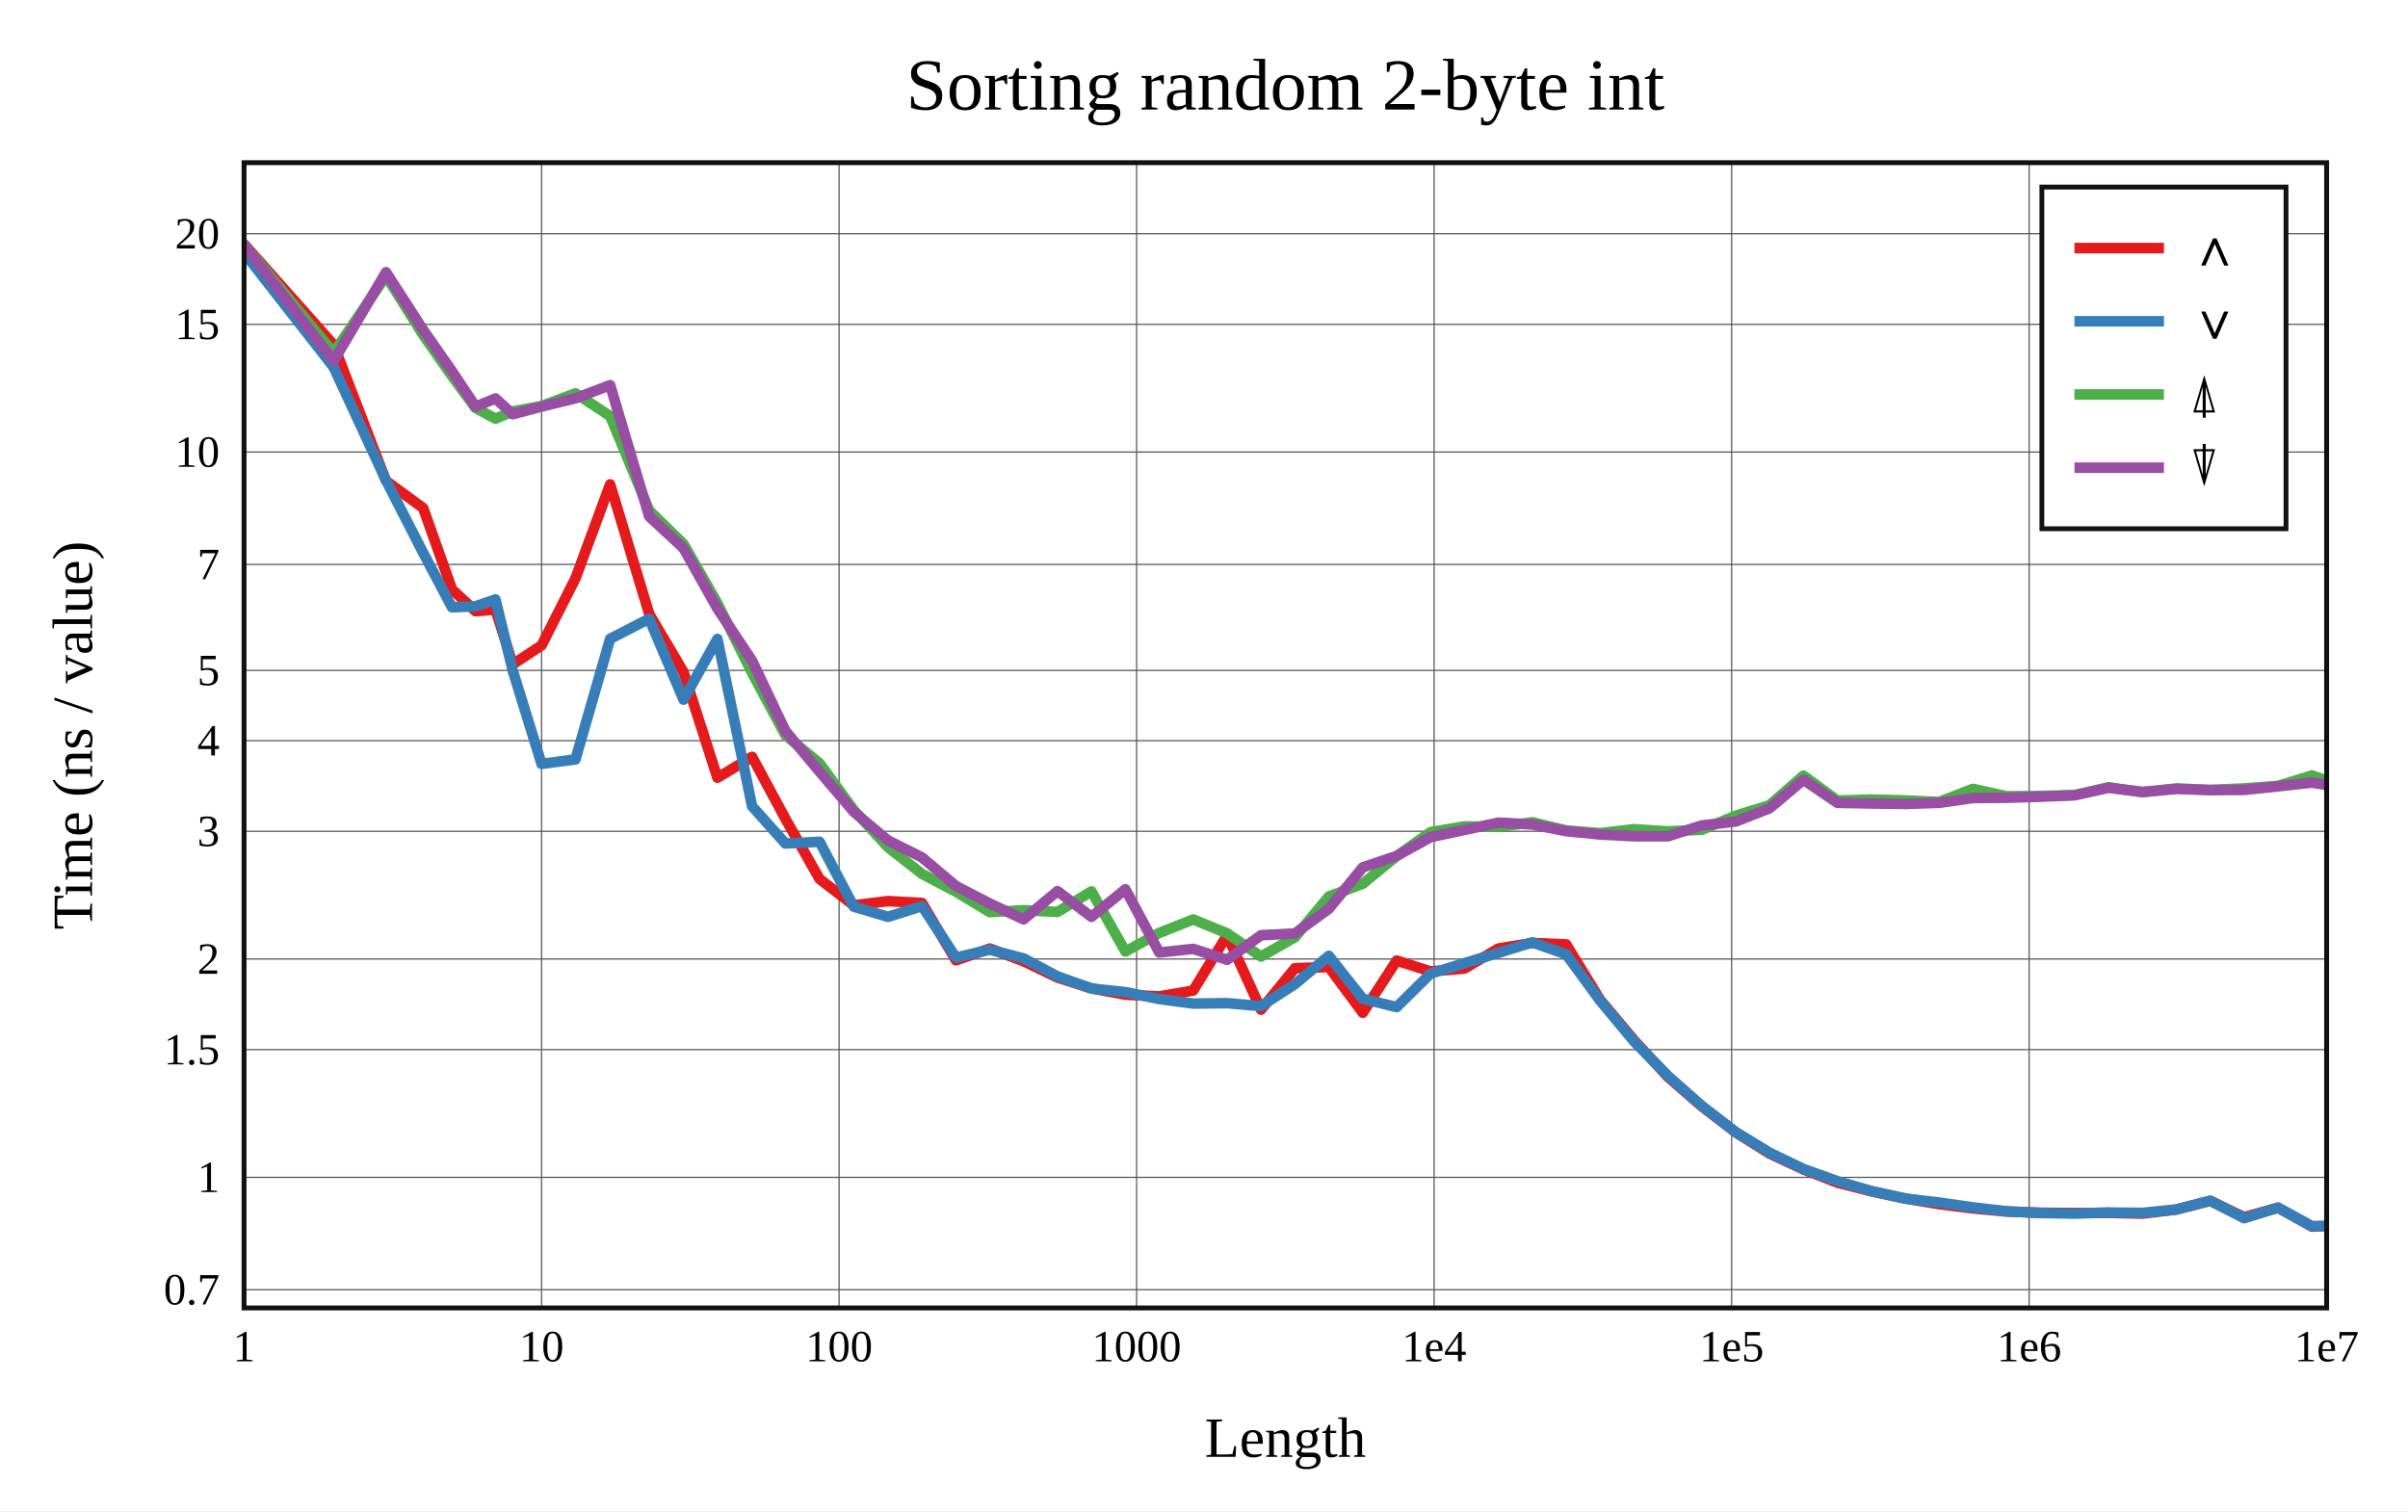
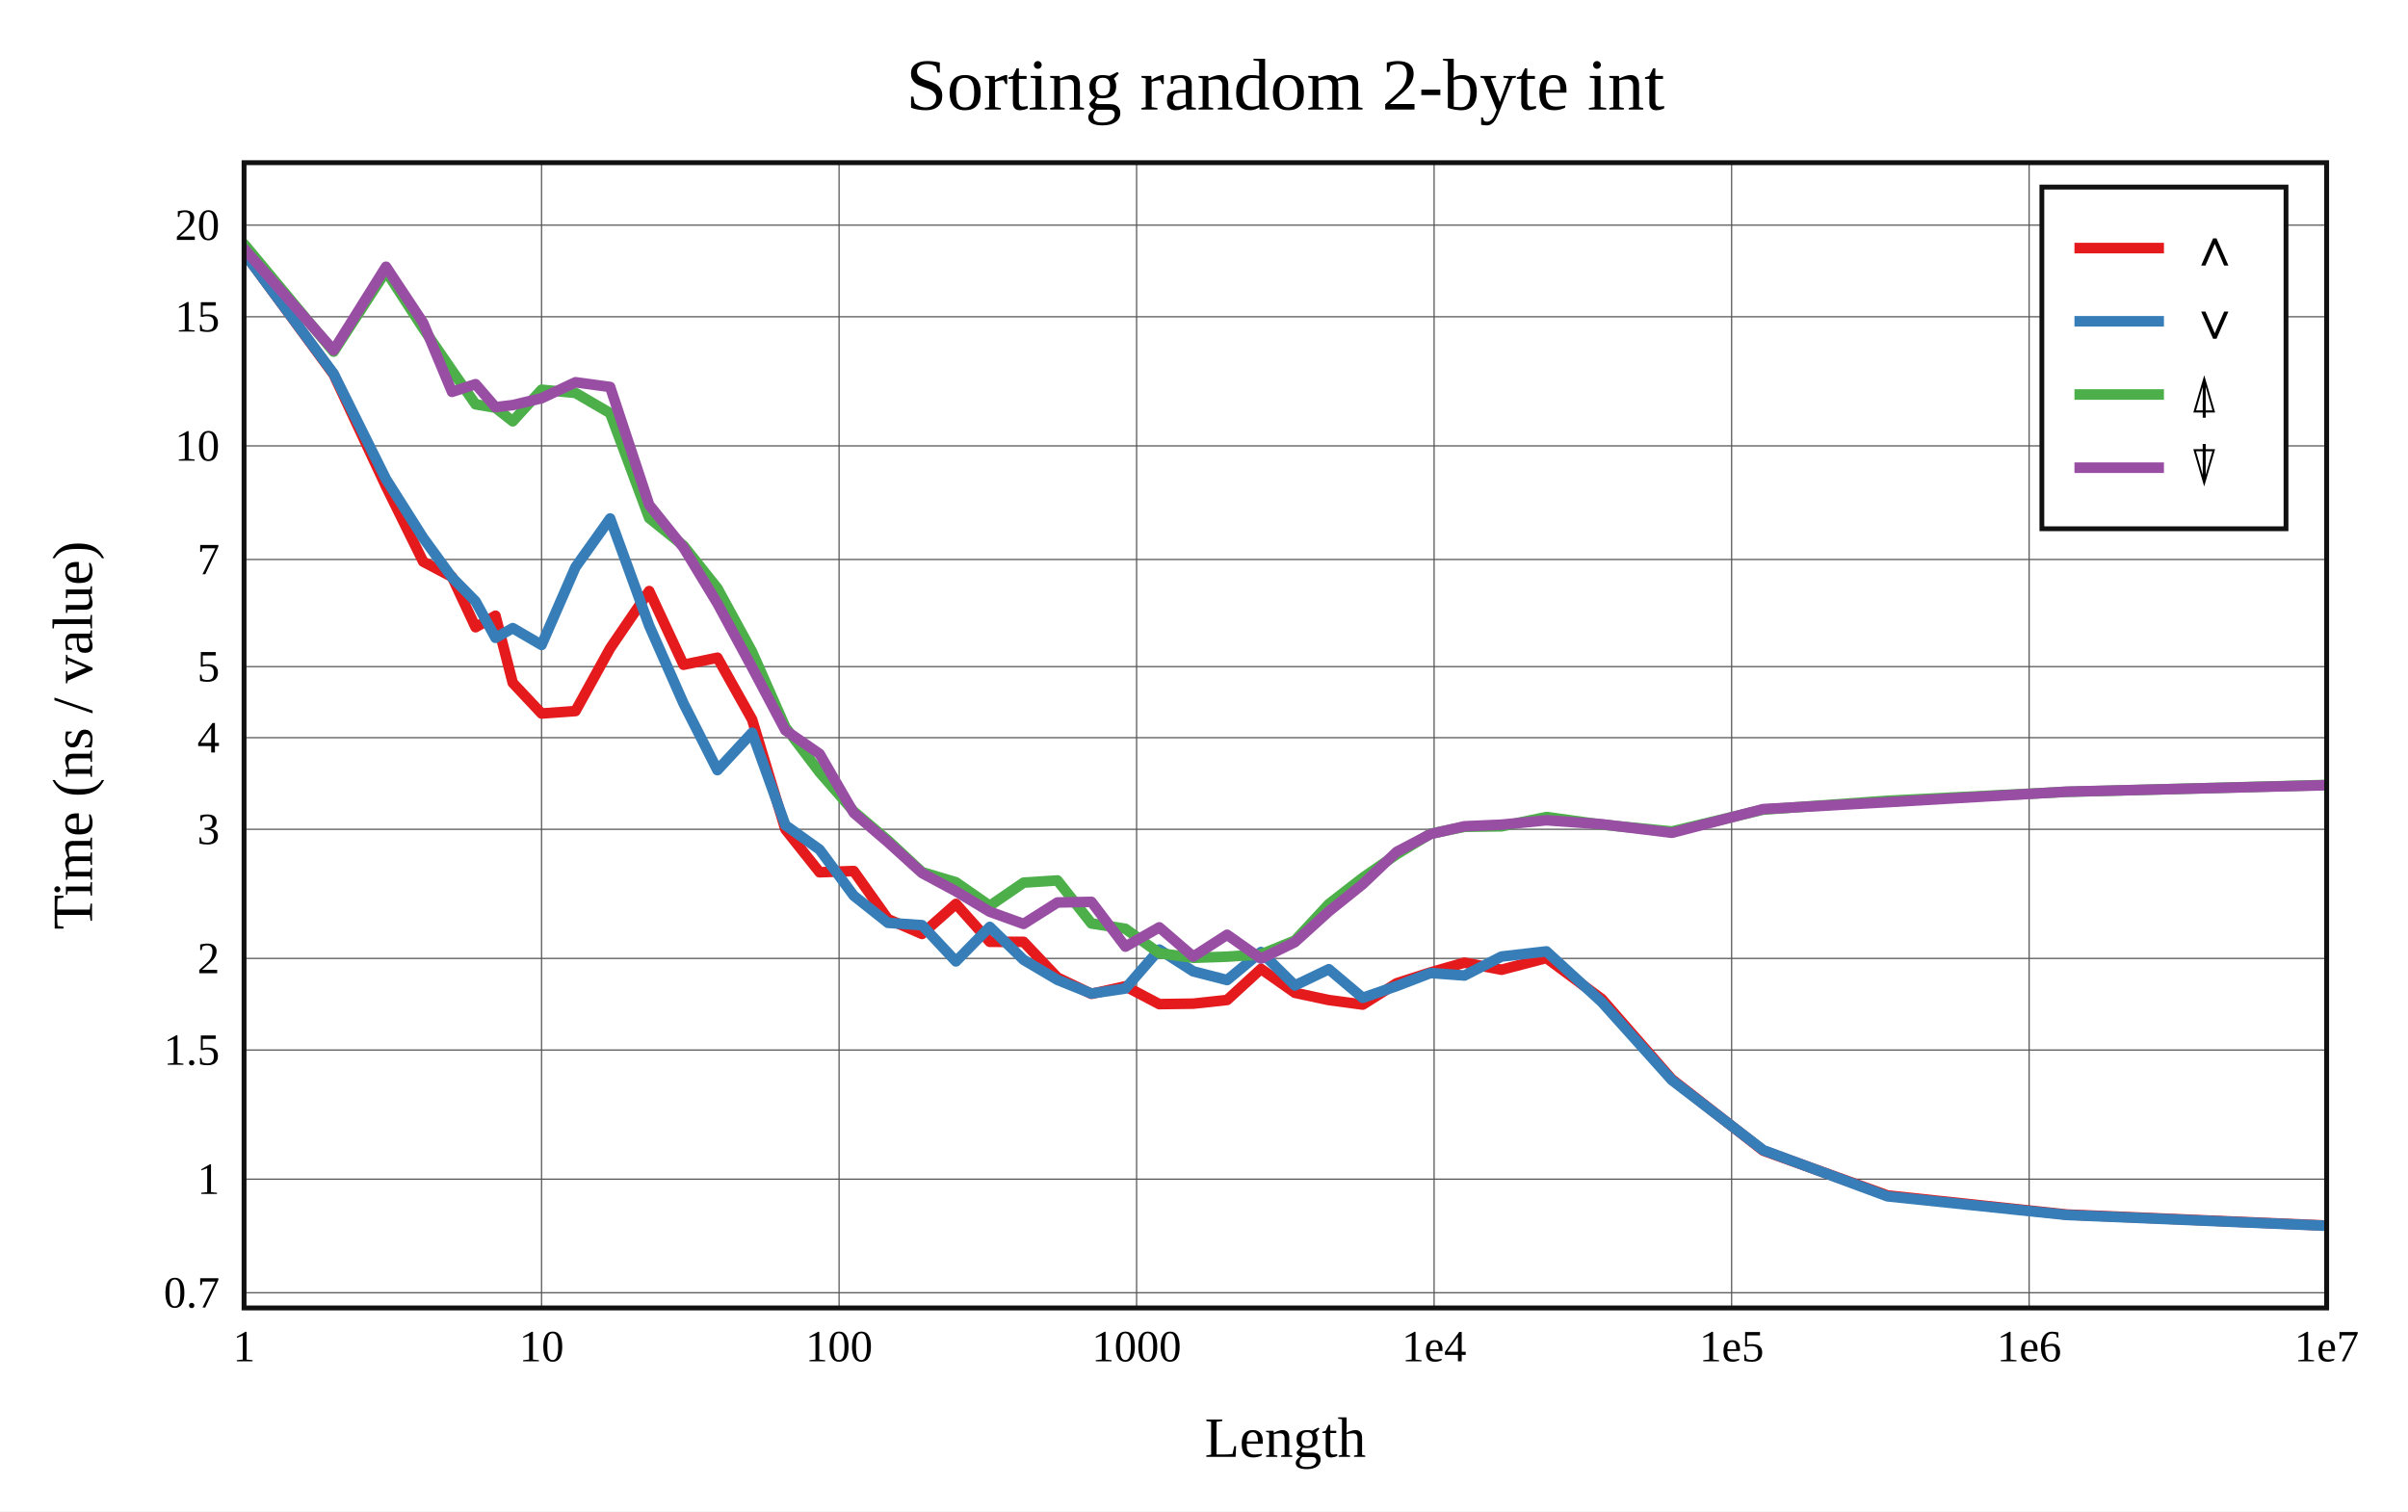
<svg xmlns="http://www.w3.org/2000/svg" viewBox="-60 -40 592 371.6" height="557.4" width="888">
  <g stroke-width="2.6" font-size="14px" text-anchor="middle">
    <defs>
      <clipPath id="clip">
        <rect x="0" y="0" width="512" height="281.6" />
      </clipPath>
    </defs>
    <rect fill="white" x="-60" y="-40" width="592" height="371.6" />
    <text dy="0.33em" font-size="18px" x="256" y="-19">Sorting random 2-byte int</text>
    <text dy="0.33em" x="256" y="313.6">Length</text>
    <text dy="0.33em" transform="rotate(-90)" x="-140.8" y="-42">Time (ns / value)</text>
    <g stroke-width="0.3" stroke="#555">
      <path d="M73.143 0v281.6" />
      <path d="M146.286 0v281.6" />
      <path d="M219.429 0v281.6" />
      <path d="M292.571 0v281.6" />
      <path d="M365.714 0v281.6" />
      <path d="M438.857 0v281.6" />
-       <path d="M0 277.115h512" />
-       <path d="M0 249.491h512" />
-       <path d="M0 218.087h512" />
-       <path d="M0 195.806h512" />
-       <path d="M0 164.403h512" />
-       <path d="M0 142.122h512" />
-       <path d="M0 124.84h512" />
-       <path d="M0 98.78h512" />
-       <path d="M0 71.155h512" />
-       <path d="M0 39.752h512" />
-       <path d="M0 17.471h512" />
+       <path d="M0 277.861h512" />
+       <path d="M0 249.933h512" />
+       <path d="M0 218.184h512" />
+       <path d="M0 195.658h512" />
+       <path d="M0 163.909h512" />
+       <path d="M0 141.383h512" />
+       <path d="M0 123.911h512" />
+       <path d="M0 97.564h512" />
+       <path d="M0 69.636h512" />
+       <path d="M0 37.887h512" />
+       <path d="M0 15.361h512" />
    </g>
    <g font-size="11px">
      <text dy="0.33em" x="0" y="291.1">1</text>
      <text dy="0.33em" x="73.143" y="291.1">10</text>
      <text dy="0.33em" x="146.286" y="291.1">100</text>
      <text dy="0.33em" x="219.429" y="291.1">1000</text>
      <text dy="0.33em" x="292.571" y="291.1">1e4</text>
      <text dy="0.33em" x="365.714" y="291.1">1e5</text>
      <text dy="0.33em" x="438.857" y="291.1">1e6</text>
      <text dy="0.33em" x="512" y="291.1">1e7</text>
      <g text-anchor="end">
-         <text dy="0.33em" x="-6" y="277.115">0.7</text>
-         <text dy="0.33em" x="-6" y="249.491">1</text>
-         <text dy="0.33em" x="-6" y="218.087">1.5</text>
-         <text dy="0.33em" x="-6" y="195.806">2</text>
-         <text dy="0.33em" x="-6" y="164.403">3</text>
-         <text dy="0.33em" x="-6" y="142.122">4</text>
-         <text dy="0.33em" x="-6" y="124.84">5</text>
-         <text dy="0.33em" x="-6" y="98.78">7</text>
-         <text dy="0.33em" x="-6" y="71.155">10</text>
-         <text dy="0.33em" x="-6" y="39.752">15</text>
-         <text dy="0.33em" x="-6" y="17.471">20</text>
+         <text dy="0.33em" x="-6" y="277.861">0.7</text>
+         <text dy="0.33em" x="-6" y="249.933">1</text>
+         <text dy="0.33em" x="-6" y="218.184">1.5</text>
+         <text dy="0.33em" x="-6" y="195.658">2</text>
+         <text dy="0.33em" x="-6" y="163.909">3</text>
+         <text dy="0.33em" x="-6" y="141.383">4</text>
+         <text dy="0.33em" x="-6" y="123.911">5</text>
+         <text dy="0.33em" x="-6" y="97.564">7</text>
+         <text dy="0.33em" x="-6" y="69.636">10</text>
+         <text dy="0.33em" x="-6" y="37.887">15</text>
+         <text dy="0.33em" x="-6" y="15.361">20</text>
      </g>
    </g>
    <rect stroke-width="1.2" stroke="#111" fill="white" transform="translate(442,6)" x="0" y="0" width="60" height="84" />
    <g clip-path="url(#clip)" fill="none" stroke-linecap="round" stroke-linejoin="round">
-       <path stroke="#e41a1c" d="M0 20L22.018 44.785L34.898 78.229L44.036 84.927L51.125 104.91L56.916 110.287L61.813 109.874L66.055 123.329L73.143 118.684L81.477 102.212L89.999 79.096L99.601 110.948L108.041 125.234L116.375 151.227L124.897 146.089L133.087 161.318L141.495 176.131L149.886 182.606L158.307 181.562L166.675 182.023L175.009 196.127L183.333 193.231L191.644 196.351L199.973 200.36L208.325 203.022L216.676 204.582L225.008 204.997L233.35 203.551L241.684 189.952L250.012 208.264L258.349 198.067L266.687 197.772L275.026 209.02L283.357 196.192L291.692 198.855L300.029 198.149L308.363 193.222L316.697 191.861L325.031 192.21L333.365 205.8L341.699 215.734L350.034 224.787L358.368 232.025L366.702 238.42L375.036 243.639L383.37 247.541L391.705 250.798L400.039 252.925L408.373 254.691L416.707 256.083L425.041 257.13L433.375 257.911L441.71 258.19L450.044 258.271L458.378 258.217L466.712 258.411L475.046 257.404L483.38 255.275L491.714 259.277L500.049 256.957L508.383 261.6L516.717 261.274" />
-       <path stroke="#377eb8" d="M0 22.111L22.018 50.285L34.898 78.093L44.036 95.933L51.125 109.333L56.916 109.078L61.813 107.398L66.055 124.882L73.143 147.83L81.477 146.724L89.999 117.074L99.601 112.128L108.041 132.022L116.375 117.106L124.897 158.234L133.087 167.409L141.495 166.987L149.886 182.925L158.307 185.44L166.675 182.787L175.009 195.451L183.333 193.517L191.644 195.653L199.973 200.069L208.325 203.071L216.676 203.95L225.008 205.651L233.35 206.758L241.684 206.665L250.012 207.385L258.349 201.98L266.687 195.024L275.026 205.575L283.357 207.63L291.692 199.396L300.029 196.828L308.363 194.3L316.697 191.708L325.031 194.639L333.365 206.008L341.699 216.025L350.034 224.525L358.368 231.9L366.702 238.333L375.036 243.42L383.37 247.437L391.705 250.419L400.039 252.851L408.373 254.713L416.707 255.678L425.041 256.879L433.375 257.838L441.71 258.262L450.044 258.396L458.378 258.141L466.712 258.229L475.046 257.391L483.38 255.238L491.714 259.536L500.049 256.948L508.383 261.489L516.717 261.355" />
-       <path stroke="#4daf4a" d="M0 20.066L22.018 46.79L34.898 27.787L44.036 42.353L51.125 52.472L56.916 60.324L61.813 62.943L66.055 61.161L73.143 59.839L81.477 56.712L89.999 62.301L99.601 85.505L108.041 93.752L116.375 108.347L124.897 125.455L133.087 140.778L141.495 147.69L149.886 159.162L158.307 168.33L166.675 174.877L175.009 179.25L183.333 184.277L191.644 183.803L199.973 184.232L208.325 179.176L216.676 193.956L225.008 189.381L233.35 186.074L241.684 189.496L250.012 195.193L258.349 190.45L266.687 180.442L275.026 177.302L283.357 170.495L291.692 164.607L300.029 163.198L308.363 163.324L316.697 162.184L325.031 164.187L333.365 164.855L341.699 163.89L350.034 164.421L358.368 164.03L366.702 160.572L375.036 158.001L383.37 150.713L391.705 156.846L400.039 156.584L408.373 156.806L416.707 157.19L425.041 153.969L433.375 155.792L441.71 155.711L450.044 155.52L458.378 153.58L466.712 154.805L475.046 153.85L483.38 154.236L491.714 153.854L500.049 153.23L508.383 150.675L516.717 153.566" />
-       <path stroke="#984ea3" d="M0 20.141L22.018 48.773L34.898 26.932L44.036 41.109L51.125 51.274L56.916 59.978L61.813 57.977L66.055 61.856L73.143 59.966L81.477 57.934L89.999 54.7L99.601 86.976L108.041 94.812L116.375 109.649L124.897 122.449L133.087 139.711L141.495 149.748L149.886 159.599L158.307 166.646L166.675 170.828L175.009 177.861L183.333 182.152L191.644 186.053L199.973 179.112L208.325 185.442L216.676 178.66L225.008 194.212L233.35 193.317L241.684 195.989L250.012 189.96L258.349 189.52L266.687 183.455L275.026 173.278L283.357 170.458L291.692 165.842L300.029 164.072L308.363 162.275L316.697 162.73L325.031 164.366L333.365 165.188L341.699 165.624L350.034 165.632L358.368 162.96L366.702 162.005L375.036 158.754L383.37 151.747L391.705 157.399L400.039 157.559L408.373 157.672L416.707 157.408L425.041 156.223L433.375 156.153L441.71 155.897L450.044 155.533L458.378 153.702L466.712 154.715L475.046 153.99L483.38 154.266L491.714 154.224L500.049 153.357L508.383 152.419L516.717 153.856" />
+       <path stroke="#e41a1c" d="M0 22.094L22.018 52.071L34.898 79.571L44.036 98.097L51.125 101.844L56.916 114.226L61.813 111.395L66.055 127.901L73.143 135.439L81.477 134.839L89.999 119.394L99.601 105.33L108.041 123.452L116.375 121.723L124.897 136.912L133.087 163.924L141.495 174.476L149.886 174.172L158.307 186.01L166.675 189.639L175.009 182.252L183.333 191.576L191.644 191.583L199.973 200.361L208.325 204.368L216.676 202.513L225.008 206.896L233.35 206.782L241.684 205.875L250.012 198.239L258.349 204.113L266.687 205.897L275.026 207.011L283.357 201.774L291.692 199.096L300.029 196.7L309.151 198.439L320.186 195.553L333.798 205.647L351.014 225.366L373.482 242.921L404.039 253.942L448.011 258.627L516.717 261.551" />
+       <path stroke="#377eb8" d="M0 22.184L22.018 51.877L34.898 77.811L44.036 92.247L51.125 101.976L56.916 107.862L61.813 116.83L66.055 114.447L73.143 118.578L81.477 99.455L89.999 87.486L99.601 113.843L108.041 132.957L116.375 149.36L124.897 140.17L133.087 162.903L141.495 168.903L149.886 180.228L158.307 186.91L166.675 187.488L175.009 196.394L183.333 187.913L191.644 196.005L199.973 200.931L208.325 204.293L216.676 203.062L225.008 193.483L233.35 198.84L241.684 200.975L250.012 194.084L258.349 202.307L266.687 198.312L275.026 205.343L283.357 202.456L291.692 199.247L300.029 199.862L309.151 195.193L320.186 193.928L333.798 206.396L351.014 225.571L373.482 242.798L404.039 254.16L448.011 258.734L516.717 261.6" />
+       <path stroke="#4daf4a" d="M0 20L22.018 46.46L34.898 26.664L44.036 40.749L51.125 51.083L56.916 59.41L61.813 60.248L66.055 63.589L73.143 55.827L81.477 56.616L89.999 61.582L99.601 87.377L108.041 94.177L116.375 104.649L124.897 120.272L133.087 138.808L141.495 149.885L149.886 159.518L158.307 166.654L166.675 174.445L175.009 176.93L183.333 182.729L191.644 177.029L199.973 176.487L208.325 187.068L216.676 188.372L225.008 194.38L233.35 195.507L241.684 195.228L250.012 194.664L258.349 191.269L266.687 182.298L275.026 175.832L283.357 170.053L291.692 164.992L300.029 163.297L309.151 163.179L320.186 160.892L333.798 162.766L351.014 164.443L373.482 159.064L404.039 156.893L448.011 154.702L516.717 152.875" />
+       <path stroke="#984ea3" d="M0 21.157L22.018 46.137L34.898 25.587L44.036 39.381L51.125 56.349L56.916 54.461L61.813 60.118L66.055 59.603L73.143 57.925L81.477 53.992L89.999 55.15L99.601 84.146L108.041 94.644L116.375 108.364L124.897 124.11L133.087 139.575L141.495 145.366L149.886 159.86L158.307 167.082L166.675 174.662L175.009 179.149L183.333 184.185L191.644 187.176L199.973 181.905L208.325 181.75L216.676 192.759L225.008 188.018L233.35 195.201L241.684 189.842L250.012 195.721L258.349 191.657L266.687 184.1L275.026 177.408L283.357 169.464L291.692 165.083L300.029 163.172L309.151 162.772L320.186 161.691L333.798 162.663L351.014 164.773L373.482 158.943L404.039 157.239L448.011 154.664L516.717 152.945" />
    </g>
    <rect stroke-width="1.2" stroke="#111" fill="none" x="0" y="0" width="512" height="281.6" />
    <g transform="translate(442,6)" text-anchor="start" font-size="13px">
      <rect fill="white" opacity="0.6" x="0.65" y="0.65" width="58.7" height="82.7" />
      <path stroke="#e41a1c" d="M8 15h22" />
      <path stroke="#377eb8" d="M8 33h22" />
      <path stroke="#4daf4a" d="M8 51h22" />
      <path stroke="#984ea3" d="M8 69h22" />
      <text dy="0.33em" x="36" y="15">∧</text>
      <text dy="0.33em" x="36" y="33">∨</text>
      <text dy="0.33em" x="36" y="51">⍋</text>
      <text dy="0.33em" x="36" y="69">⍒</text>
    </g>
  </g>
</svg>
